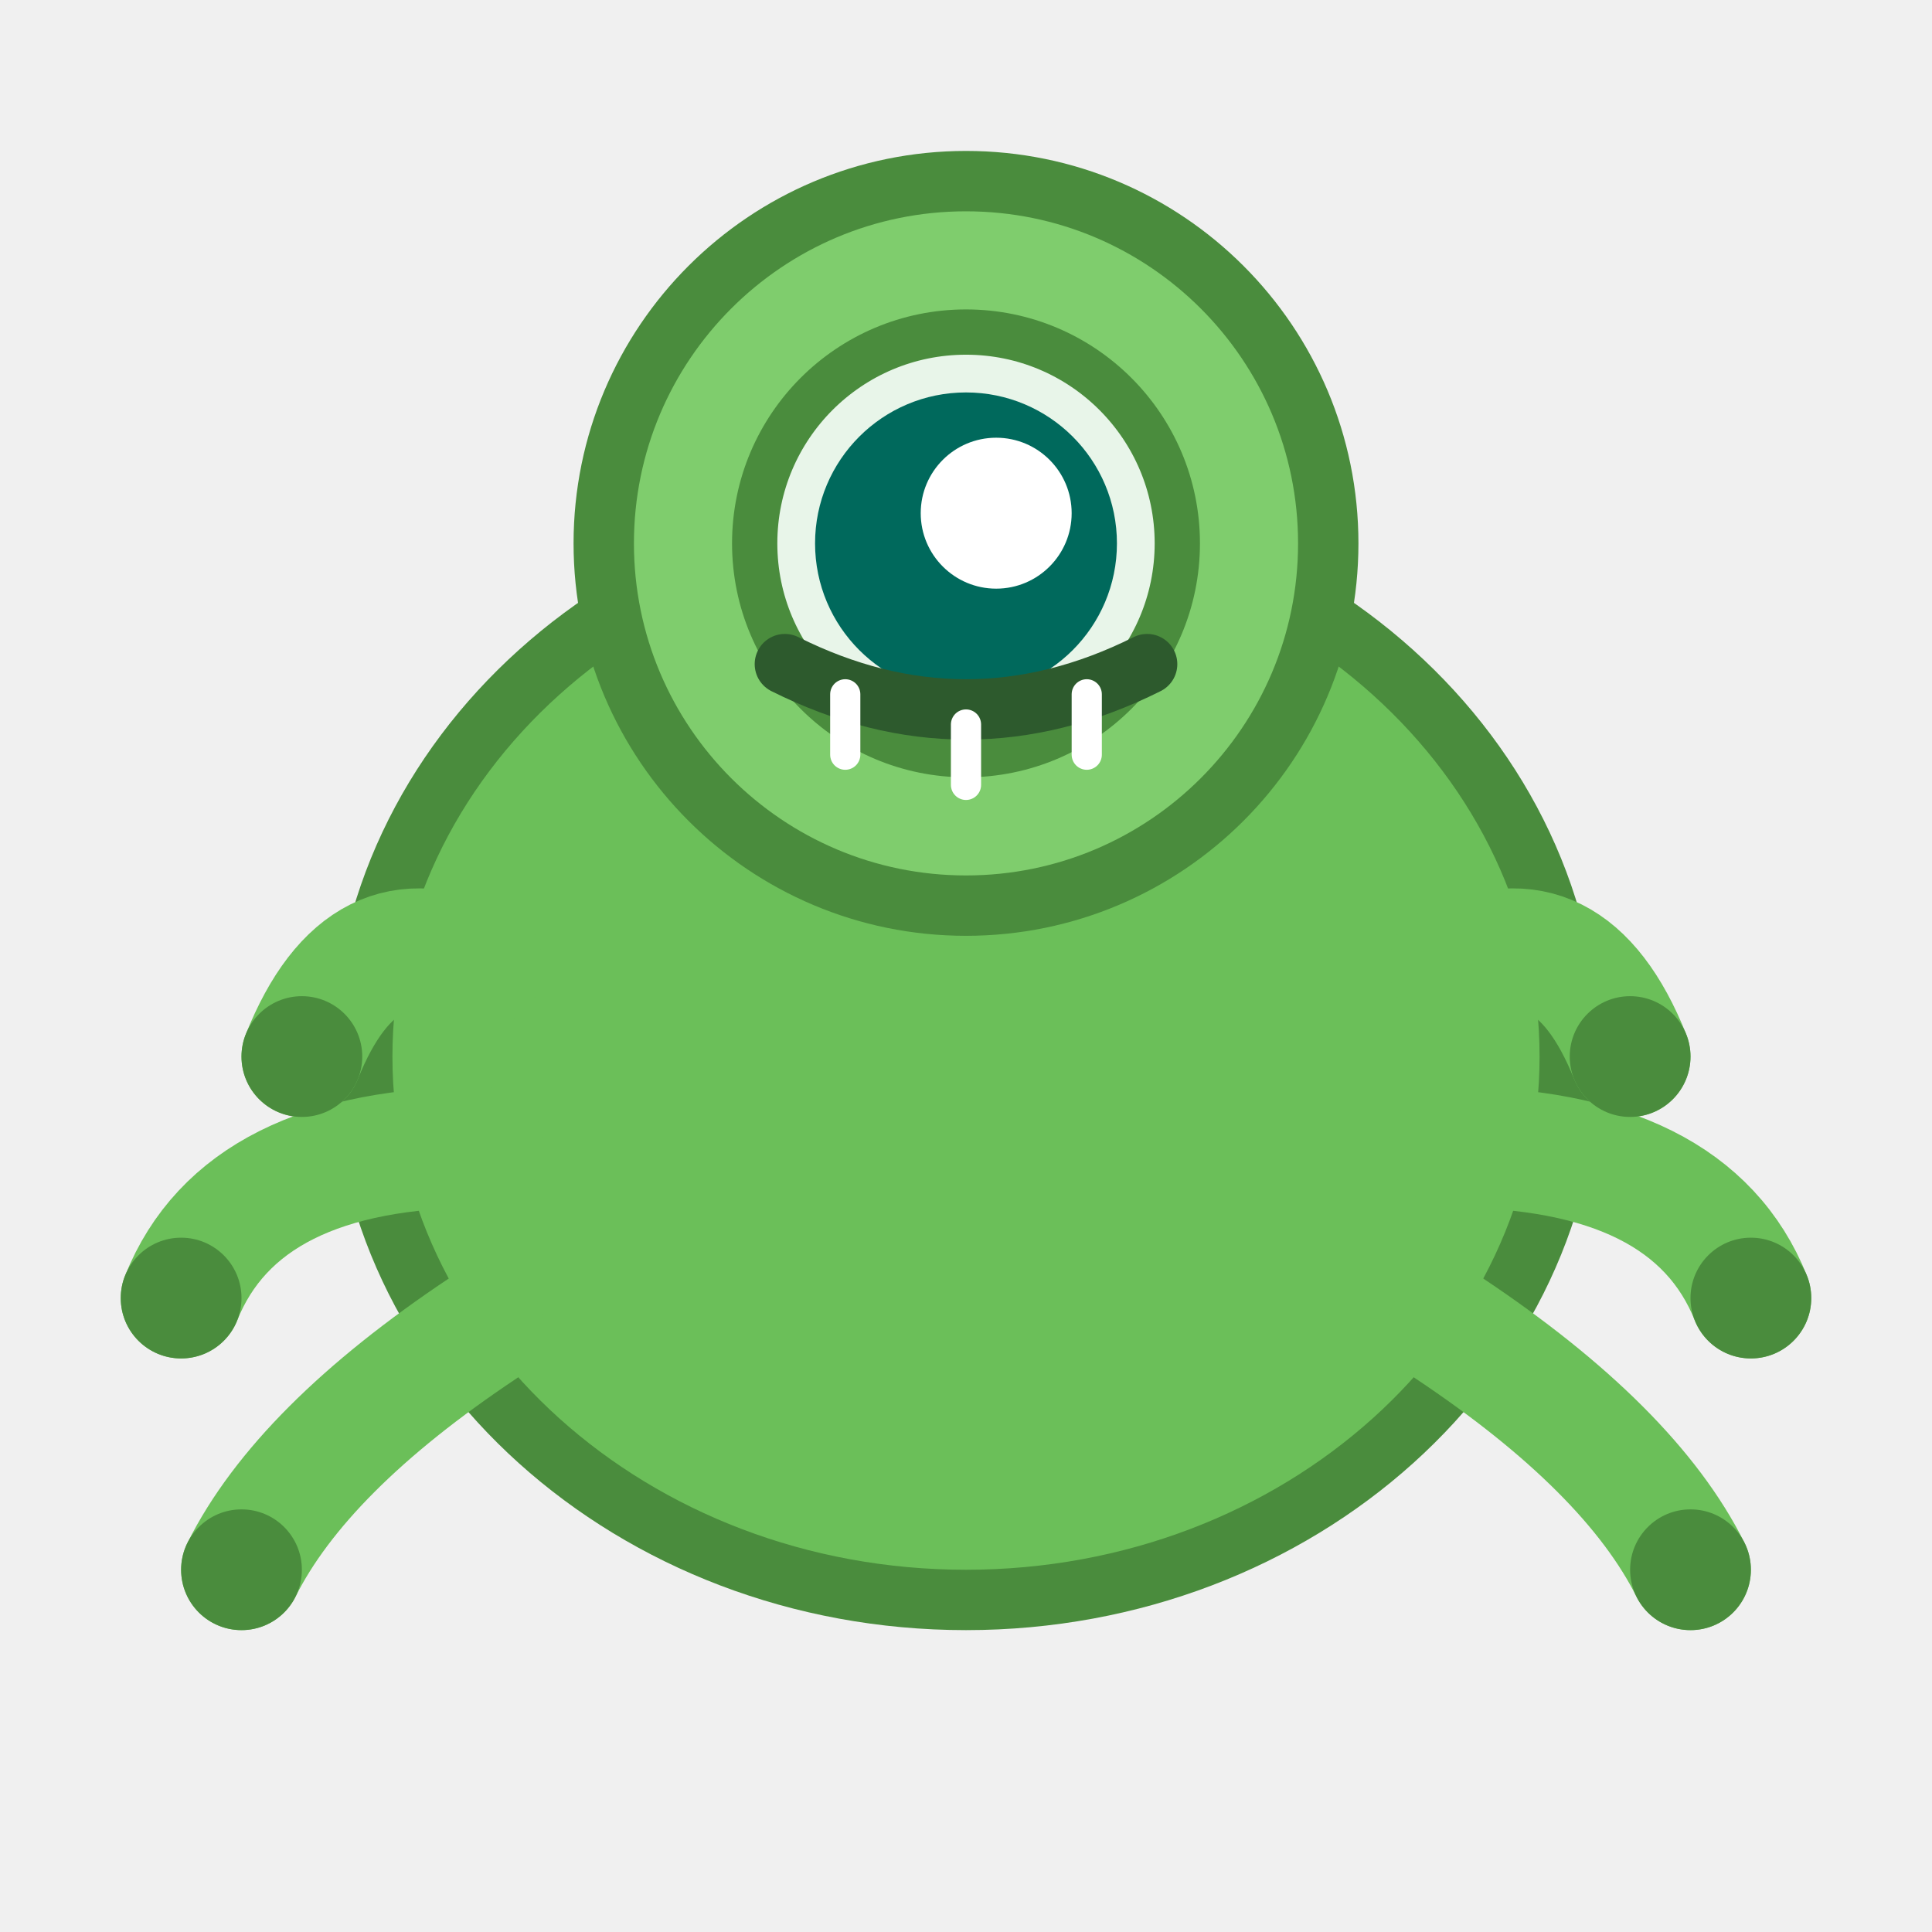
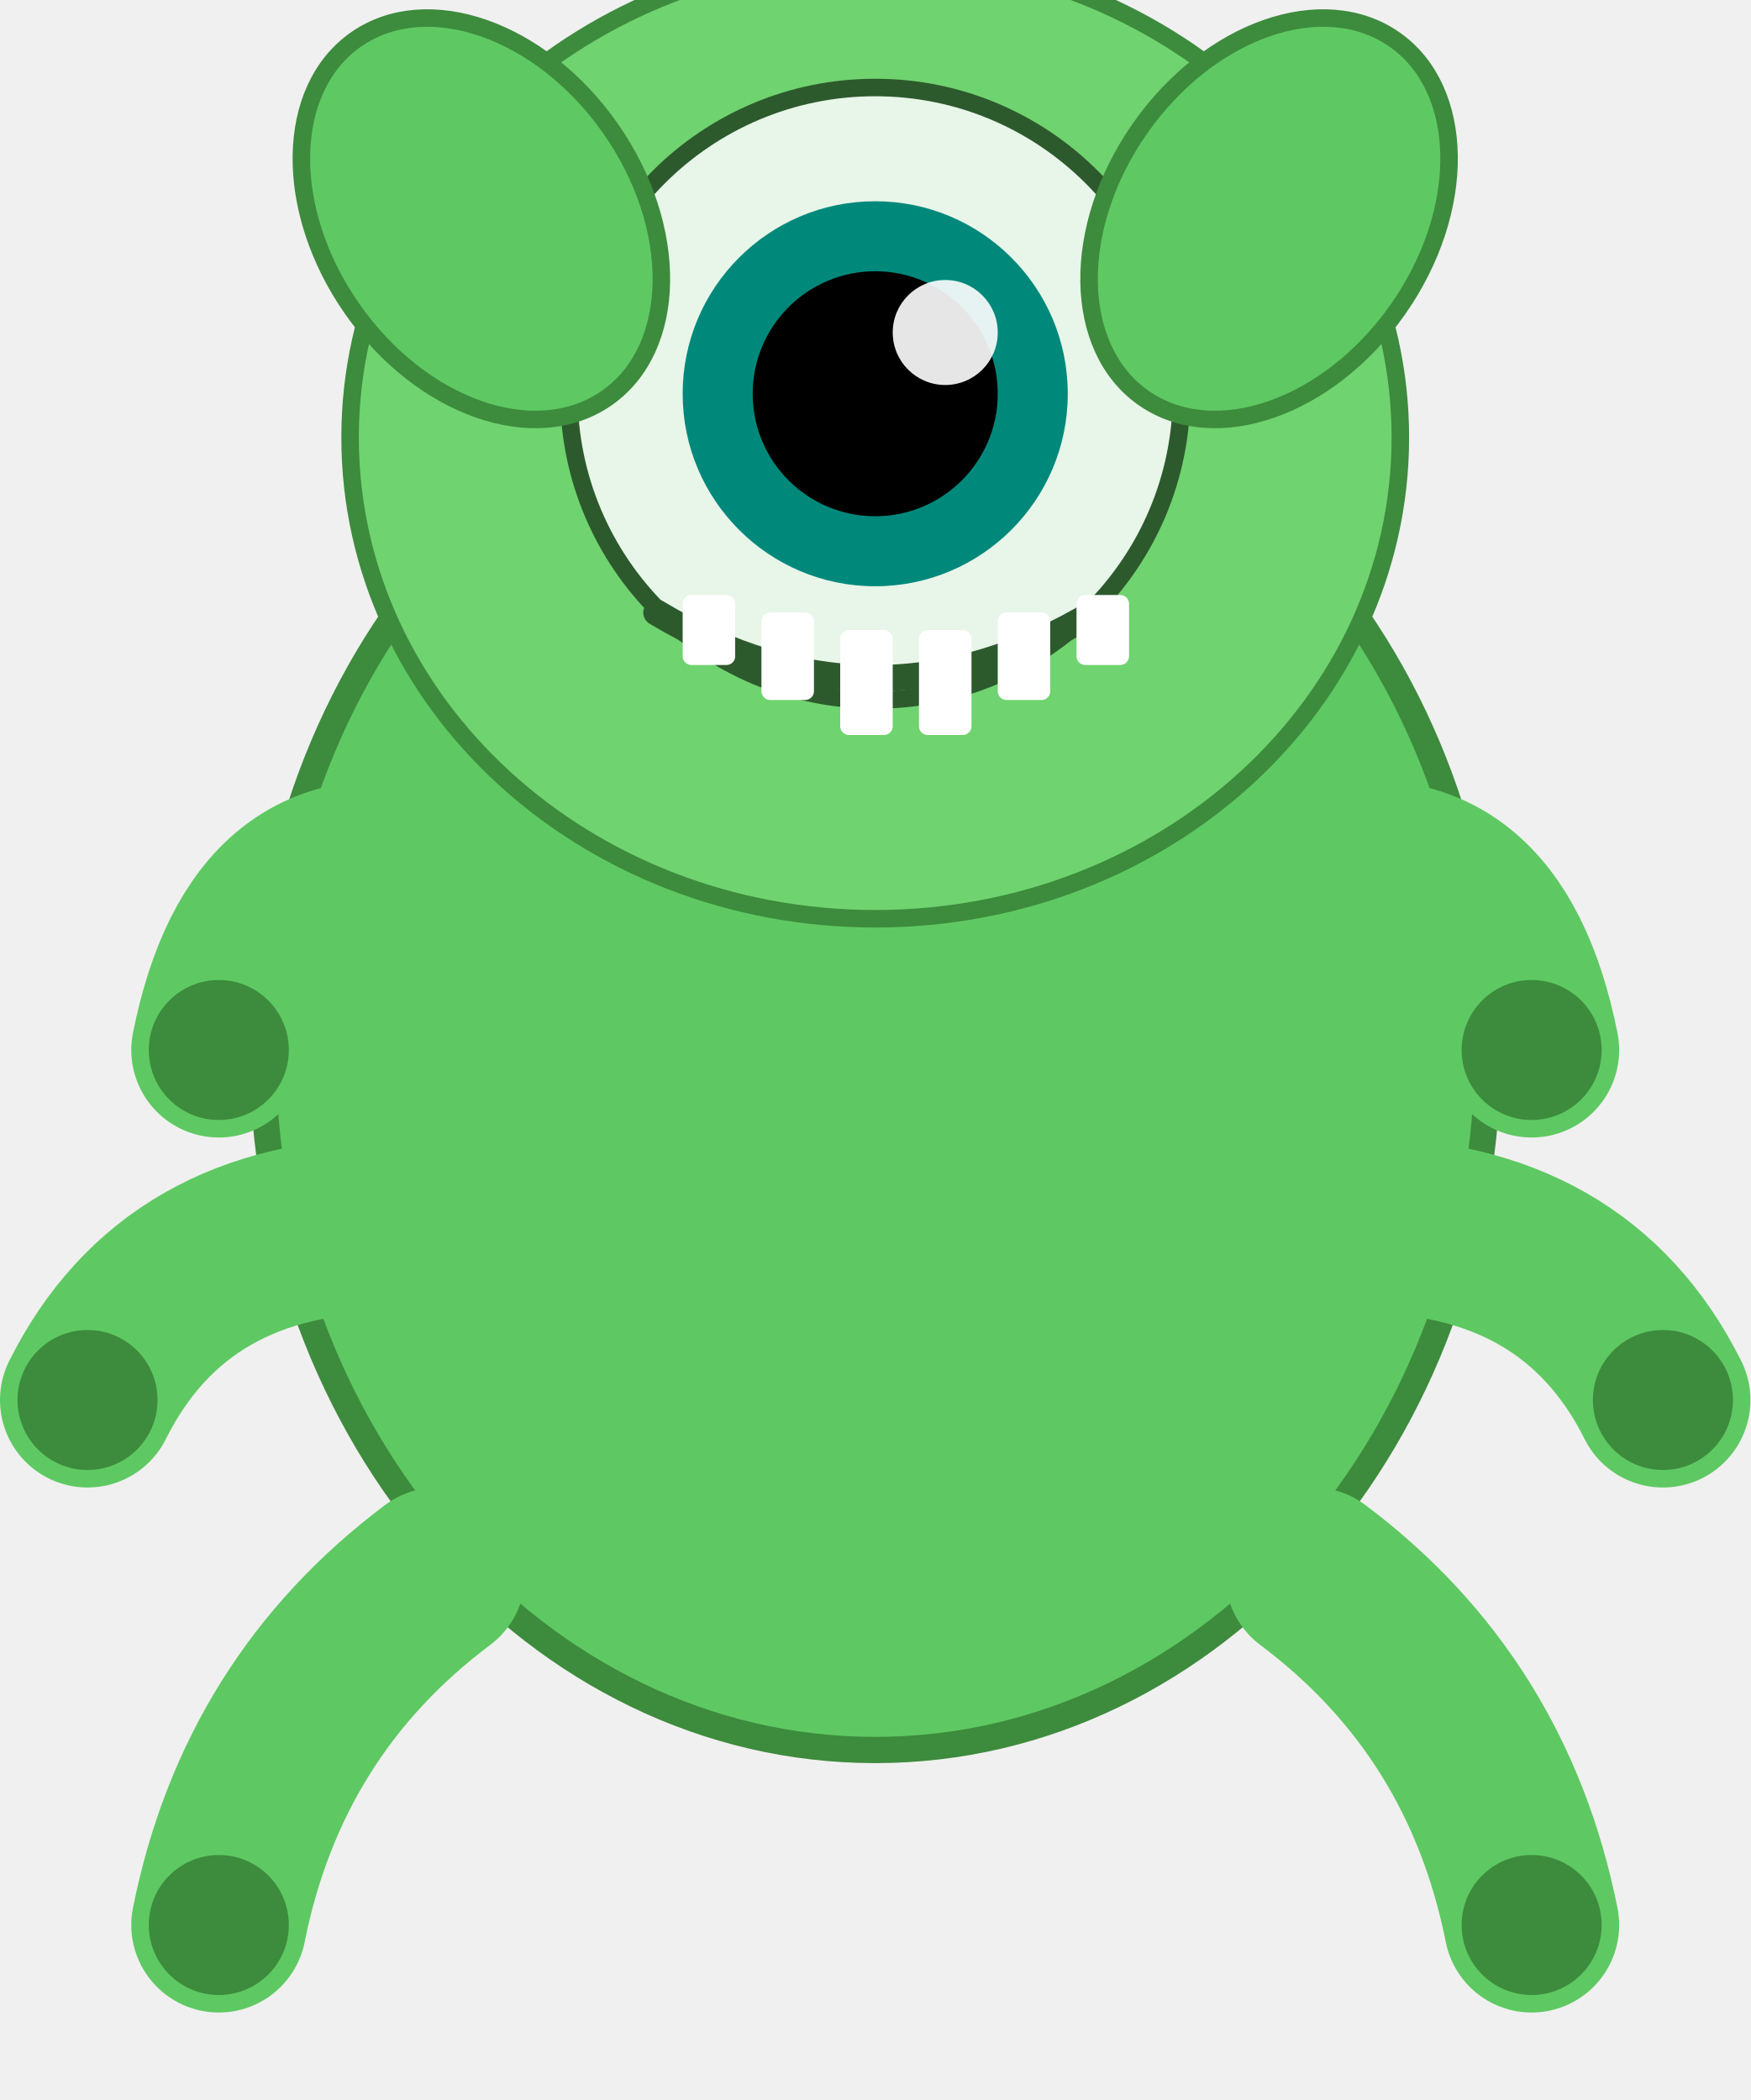
- <svg xmlns="http://www.w3.org/2000/svg" viewBox="0 0 64 64">
-   <ellipse cx="32" cy="35" rx="20" ry="18" fill="#6BBF59" stroke="#4A8C3D" stroke-width="2" />
-   <circle cx="32" cy="18" r="12" fill="#7FCD6D" stroke="#4A8C3D" stroke-width="2" />
-   <circle cx="32" cy="18" r="7" fill="#E8F5E9" stroke="#4A8C3D" stroke-width="1.5" />
-   <circle cx="32" cy="18" r="5" fill="#00695C" />
-   <circle cx="33" cy="17" r="2.5" fill="#FFFFFF" />
-   <path d="M 26 22 Q 32 25 38 22" fill="none" stroke="#2D5A2D" stroke-width="2" stroke-linecap="round" />
-   <line x1="28" y1="23" x2="28" y2="25" stroke="#FFFFFF" stroke-width="1" stroke-linecap="round" />
-   <line x1="32" y1="24" x2="32" y2="26" stroke="#FFFFFF" stroke-width="1" stroke-linecap="round" />
-   <line x1="36" y1="23" x2="36" y2="25" stroke="#FFFFFF" stroke-width="1" stroke-linecap="round" />
-   <path d="M 16 32 Q 12 30 10 35" fill="none" stroke="#6BBF59" stroke-width="4" stroke-linecap="round" />
-   <path d="M 16 38 Q 8 38 6 43" fill="none" stroke="#6BBF59" stroke-width="4" stroke-linecap="round" />
-   <path d="M 16 44 Q 10 48 8 52" fill="none" stroke="#6BBF59" stroke-width="4" stroke-linecap="round" />
-   <path d="M 48 32 Q 52 30 54 35" fill="none" stroke="#6BBF59" stroke-width="4" stroke-linecap="round" />
-   <path d="M 48 38 Q 56 38 58 43" fill="none" stroke="#6BBF59" stroke-width="4" stroke-linecap="round" />
-   <path d="M 48 44 Q 54 48 56 52" fill="none" stroke="#6BBF59" stroke-width="4" stroke-linecap="round" />
-   <circle cx="10" cy="35" r="2" fill="#4A8C3D" />
-   <circle cx="6" cy="43" r="2" fill="#4A8C3D" />
-   <circle cx="8" cy="52" r="2" fill="#4A8C3D" />
-   <circle cx="54" cy="35" r="2" fill="#4A8C3D" />
-   <circle cx="58" cy="43" r="2" fill="#4A8C3D" />
-   <circle cx="56" cy="52" r="2" fill="#4A8C3D" />
+ <svg xmlns="http://www.w3.org/2000/svg" viewBox="0 0 200 240">
+   <ellipse cx="100" cy="120" rx="70" ry="80" fill="#5EC962" stroke="#3d8b3d" stroke-width="3" />
+   <ellipse cx="100" cy="50" rx="60" ry="55" fill="#6fd36f" stroke="#3d8b3d" stroke-width="2" />
+   <circle cx="100" cy="45" r="35" fill="#e8f5e9" stroke="#2d5a2d" stroke-width="2" />
+   <circle cx="100" cy="45" r="22" fill="#00897b" />
+   <circle cx="100" cy="45" r="14" fill="#000000" />
+   <circle cx="108" cy="38" r="6" fill="#ffffff" opacity="0.9" />
+   <path d="M 75 70 Q 100 85 125 70" stroke="#2d5a2d" stroke-width="3" fill="none" stroke-linecap="round" />
+   <rect x="78" y="68" width="6" height="8" fill="#ffffff" rx="1" />
+   <rect x="87" y="70" width="6" height="10" fill="#ffffff" rx="1" />
+   <rect x="96" y="72" width="6" height="12" fill="#ffffff" rx="1" />
+   <rect x="105" y="72" width="6" height="12" fill="#ffffff" rx="1" />
+   <rect x="114" y="70" width="6" height="10" fill="#ffffff" rx="1" />
+   <rect x="123" y="68" width="6" height="8" fill="#ffffff" rx="1" />
+   <ellipse cx="55" cy="25" rx="18" ry="25" fill="#5ec962" stroke="#3d8b3d" stroke-width="2" transform="rotate(-35 55 25)" />
+   <ellipse cx="145" cy="25" rx="18" ry="25" fill="#5ec962" stroke="#3d8b3d" stroke-width="2" transform="rotate(35 145 25)" />
+   <path d="M 50 100 Q 30 95 25 120" stroke="#5ec962" stroke-width="20" fill="none" stroke-linecap="round" />
+   <circle cx="25" cy="120" r="8" fill="#3d8b3d" />
+   <path d="M 45 140 Q 20 140 10 160" stroke="#5ec962" stroke-width="20" fill="none" stroke-linecap="round" />
+   <circle cx="10" cy="160" r="8" fill="#3d8b3d" />
+   <path d="M 50 180 Q 30 195 25 220" stroke="#5ec962" stroke-width="20" fill="none" stroke-linecap="round" />
+   <circle cx="25" cy="220" r="8" fill="#3d8b3d" />
+   <path d="M 150 100 Q 170 95 175 120" stroke="#5ec962" stroke-width="20" fill="none" stroke-linecap="round" />
+   <circle cx="175" cy="120" r="8" fill="#3d8b3d" />
+   <path d="M 155 140 Q 180 140 190 160" stroke="#5ec962" stroke-width="20" fill="none" stroke-linecap="round" />
+   <circle cx="190" cy="160" r="8" fill="#3d8b3d" />
+   <path d="M 150 180 Q 170 195 175 220" stroke="#5ec962" stroke-width="20" fill="none" stroke-linecap="round" />
+   <circle cx="175" cy="220" r="8" fill="#3d8b3d" />
</svg>
